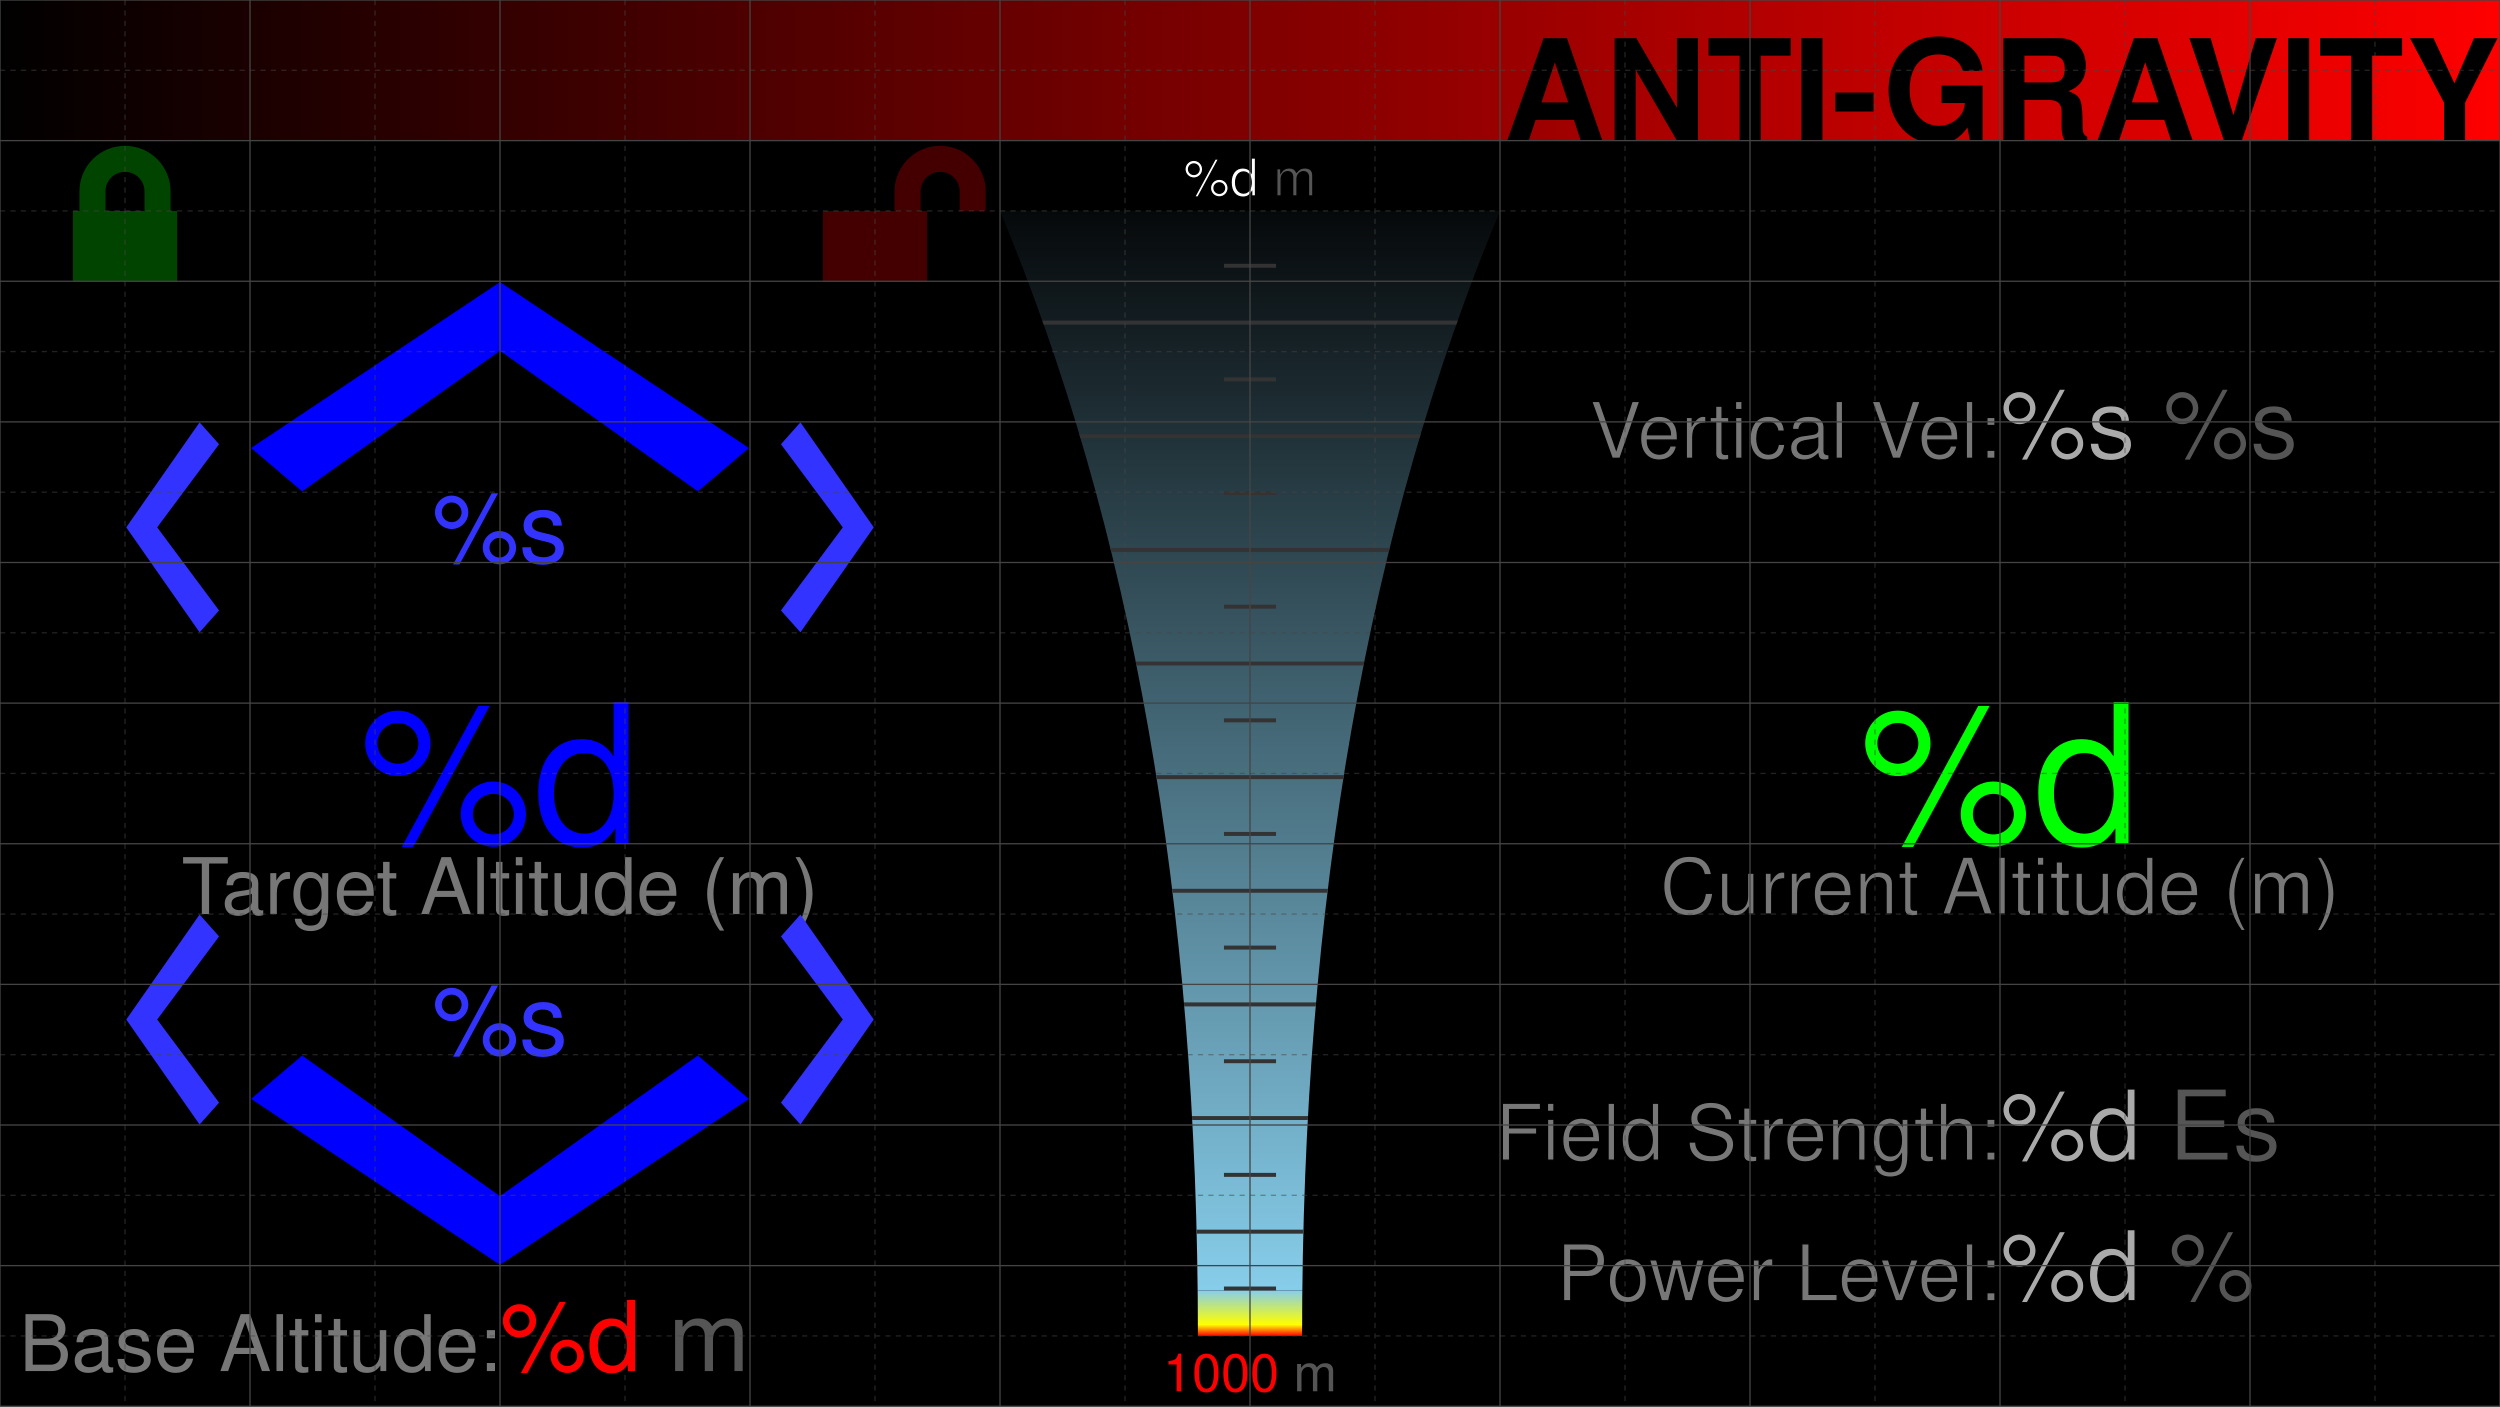
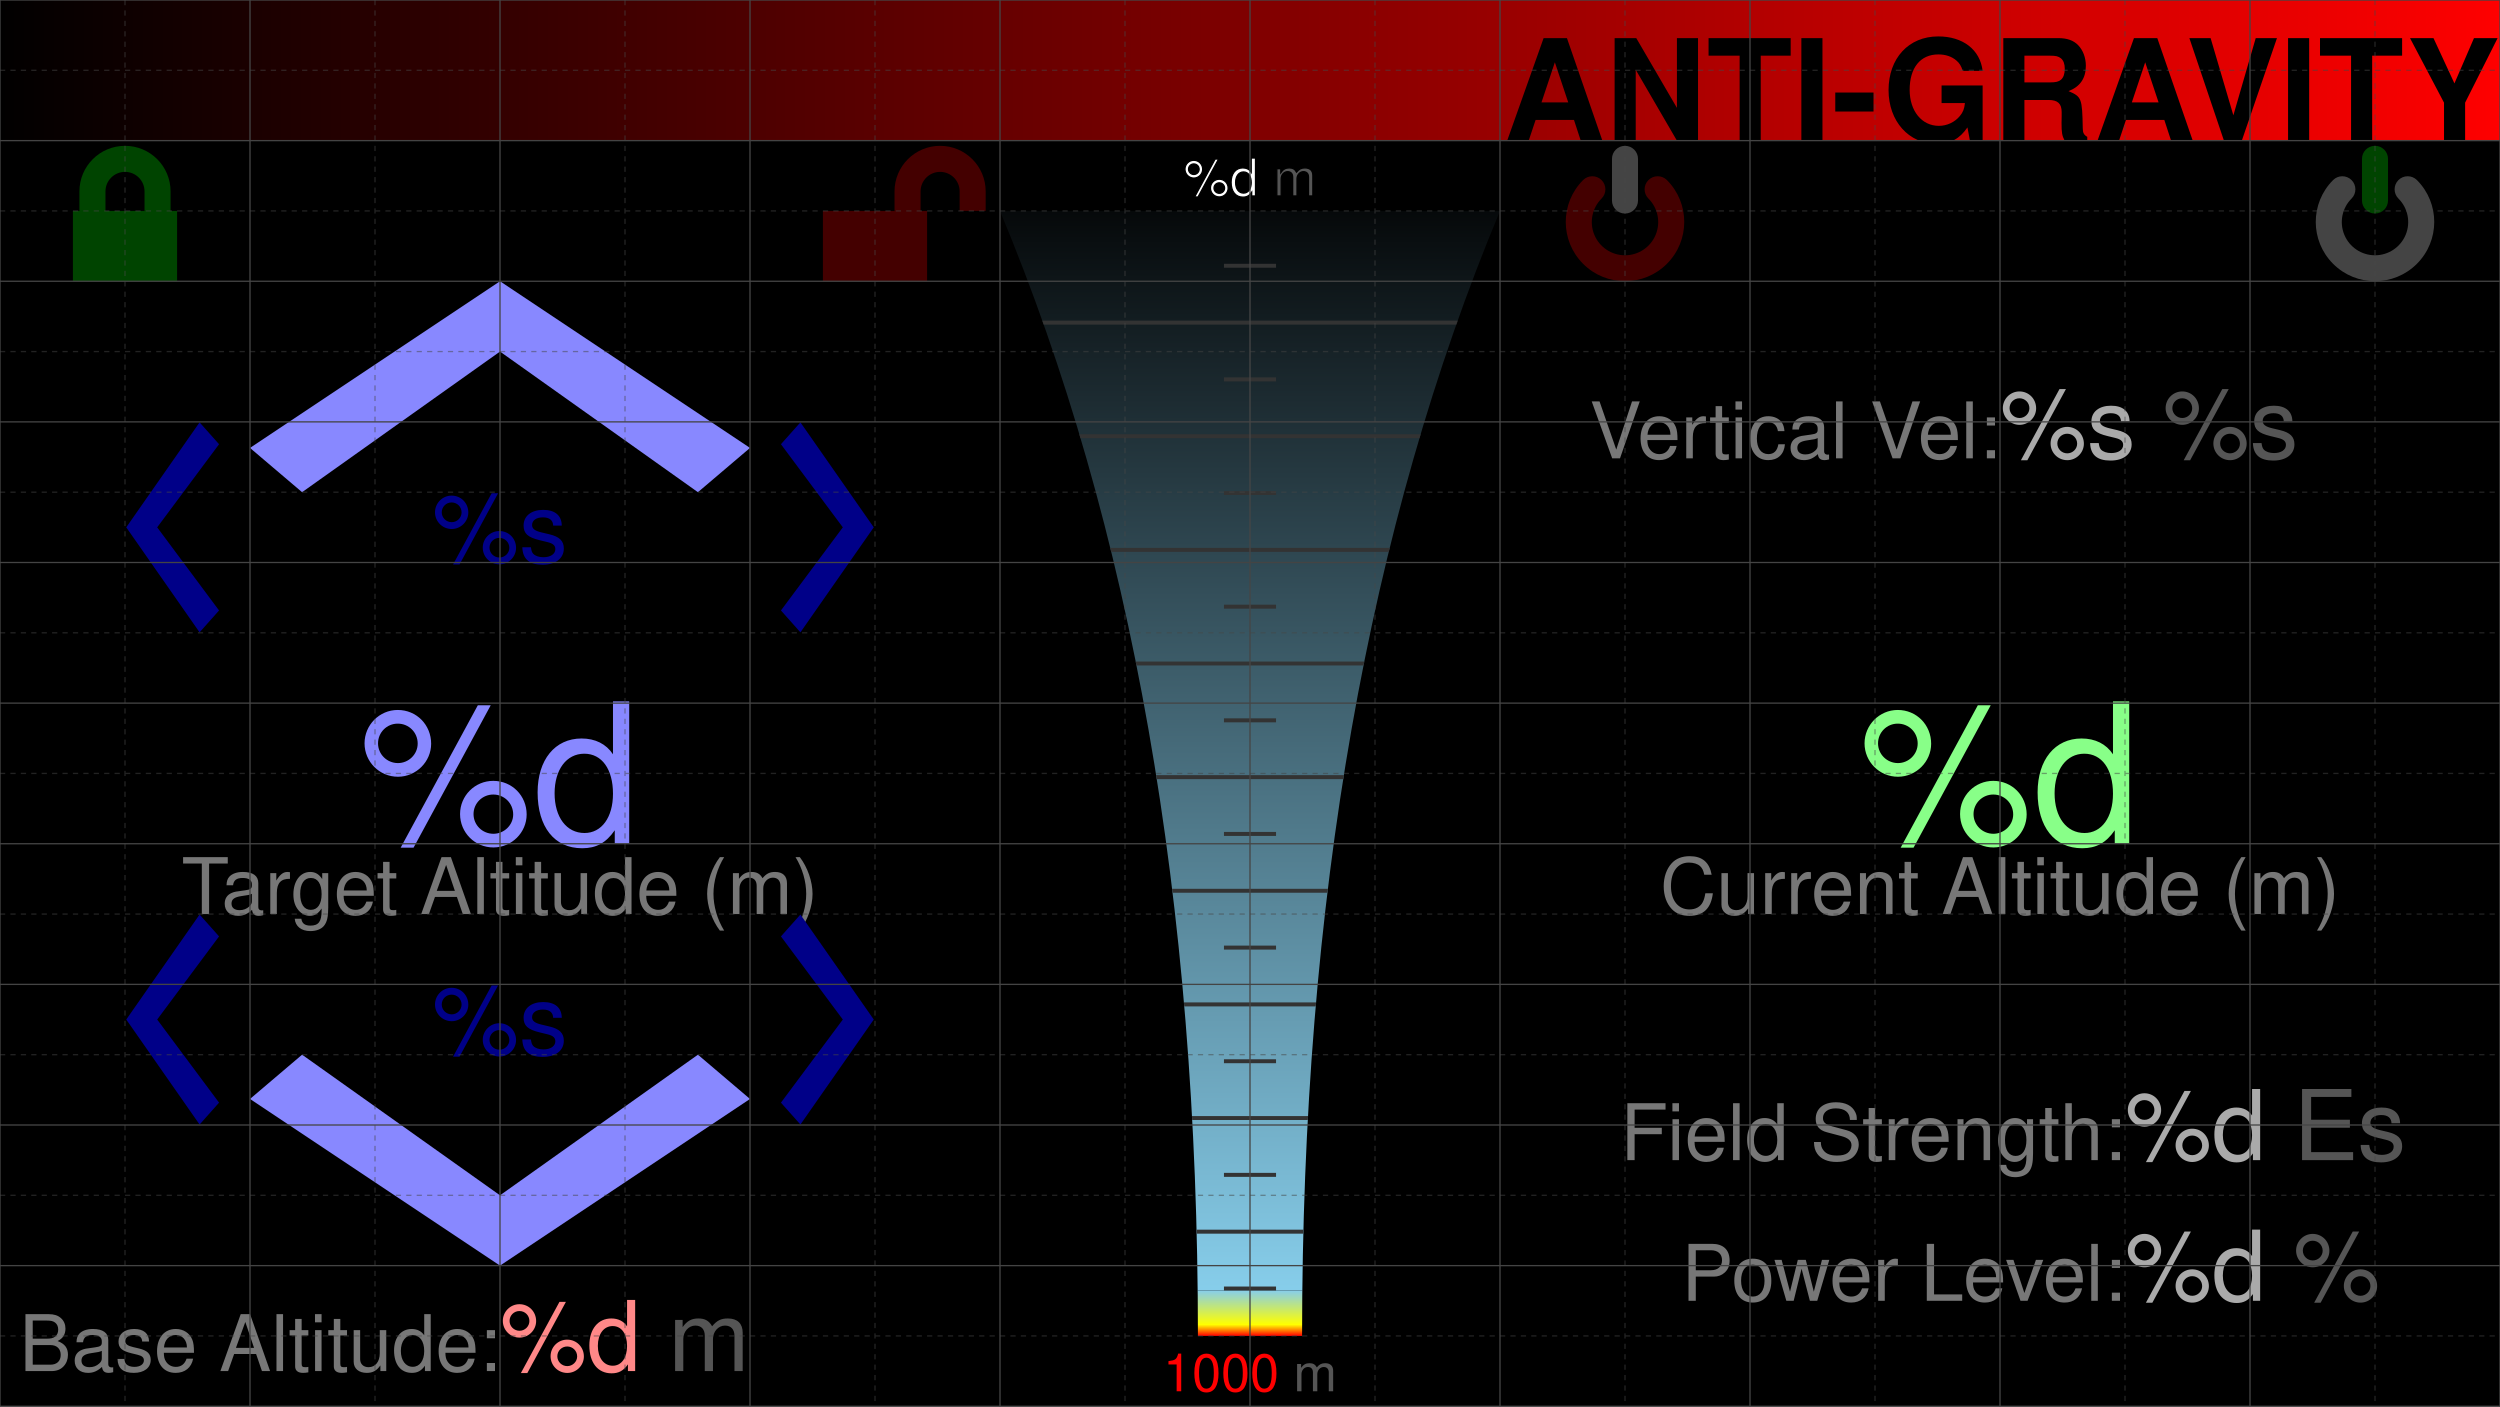
<svg xmlns="http://www.w3.org/2000/svg" xmlns:xlink="http://www.w3.org/1999/xlink" viewBox="0 0 1920 1080" style="width:100%; height:100%" class="bootstrap" preserveAspectRatio="none">
  <style>
-         .hidden, .unlockSlideClass {
+         .hidden, .unlockSlideClass, .disabledText, .powerSlideClass {
            display: none;
        }
        text {
            text-transform: none;
            font-family: helvetica;
            font-weight: normal;
        }
        .widgetAnchor {
            fill: #ffffff;
        }
        .altitude {
-             fill: #0000ff;
-             stroke: #000000;
-         }
-         .baseAltitude {
-             fill: #ff0000 !important;
+             font-size: 150px;
+             fill: #8888ff;
+         }
+         .current {
+             font-size: 150px;
+             fill: #88ff88;
        }
        .adjust {
-             fill: #3333ff;
+             fill: #000088;
            font-size: 75px;
-         }
-         .currentPanel {
-             stroke: #000000;
-             fill: #00ff00;
        }
        .label {
            font-size: 60px;
            fill: #777777;
        }
        .minorValue {
            font-size: 75px;
            fill: #aaaaaa;
        }
+         .baseAltitude {
+             fill: #ff8888 !important;
+         }
        .units {
            fill: #555555;
        }
        .mouseOver {
            stroke: #888888 !important;
            stroke-width: 10px;
        }
    </style>
  <defs>
-     <g id="rightIndicator">
+     <g id="rightIndicator" class="currentPanel">
      <polygon fill="#ffffff" points="96,-50 19.2,0 96,50" />
      <rect x="96" y="-54" width="96" height="108" fill="#ffffff" />
    </g>
    <g id="leftIndicator">
      <polygon fill="#ffffff" points="-96,-50 -19.2,0 -96,50" />
      <rect x="-192" y="-54" width="96" height="108" fill="#ffffff" />
    </g>
    <polygon id="chevronArrow" points="-192,20 0,-108 192,20 152,54 0,-54 -152,54" />
    <g id="altitudeUp">
      <use xlink:href="#chevronArrow" />
    </g>
    <g id="altitudeDown">
      <use transform="scale(1,-1)" xlink:href="#altitudeUp" />
    </g>
    <g id="adjustUp">
      <use transform="rotate(90) scale(0.42,0.44) translate(0,-108)" xlink:href="#chevronArrow" />
    </g>
    <g id="adjustDown">
      <use transform="scale(-1,1)" xlink:href="#adjustUp" />
    </g>
    <svg id="logo" />
    <path id="locked" d="m -35,0 l 0,-15 a 35,35 0 0,1 70,0 l 0,15 5,0 0,54 -80,0 0,-54 z m 50,0 l 0,-15 a 15,15 0 0,0 -30,0 l 0,15 z" fill="#004400" />
    <path id="unlocked" d="m 15,0 l 0,-15 a 35,35 0 0,1 70,0 l 0,15 -20,0 l 0,-15 a 15,15 0 0,0 -30,0 l 0,15 l 5,0 0,54 -80,0 0,-54 5,0 z" fill="#440000" />
+     <g id="powerIsOff">
+       <path d="M -32.2,-23.7 A 10,10 0 0,1 -18,-9.5 A 25.5,25.5 0 1,0 18,-9.5 A 10,10 0 0,1 32.2,-23.7 A 45.5,45.5 0 1,1 -32.2,-23.7 z" fill="#440000" />
+       <path d="M -10,-8 l 0,-32 a 10,10 0 0,1 20,0 l 0,32 a 10,10 0 0,1 -20,0 z" fill="#444444" />
+     </g>
+     <g id="powerIsOn">
+       <path d="M -32.2,-23.7 A 10,10 0 0,1 -18,-9.5 A 25.5,25.5 0 1,0 18,-9.5 A 10,10 0 0,1 32.2,-23.7 A 45.5,45.5 0 1,1 -32.2,-23.7 z" fill="#444444" />
+       <path d="M -10,-8 l 0,-32 a 10,10 0 0,1 20,0 l 0,32 a 10,10 0 0,1 -20,0 z" fill="#004400" />
+     </g>
    <linearGradient id="titleGradient">
      <stop offset="0%" stop-color="#000000" />
      <stop offset="100%" stop-color="#ff0000" />
    </linearGradient>
    <clipPath id="sliderSwoop">
      <path d="M 920,162 Q 920,662 768,1026 L 1152,1026 Q 1000,662 1000,162 Z" />
    </clipPath>
  </defs>
  <rect x="0" y="0" fill="#000000" width="1920" height="1080" />
  <g id="slider">
    <g transform="rotate(180,960,594)" clip-path="url(#sliderSwoop)">
      <svg x="768" y="162" width="384" height="864" viewBox="0 0 384 99000" preserveAspectRatio="none">
        <defs>
          <linearGradient id="lowAlt" gradientTransform="rotate(90)">
            <stop offset="0%" stop-color="#ff0000" />
            <stop offset="25%" stop-color="#ffff00" />
            <stop offset="100%" stop-color="#87ceeb" />
          </linearGradient>
          <linearGradient id="highAlt" gradientTransform="rotate(90)">
            <stop offset="0%" stop-color="#87ceeb" />
            <stop offset="100%" stop-color="#000000" />
          </linearGradient>
        </defs>
        <rect width="384" y="4000" height="99000" fill="url(#highAlt)" />
        <rect width="384" height="4000" fill="url(#lowAlt)" />
        <rect y="4000" x="172" width="40" height="350" fill="#333333" />
        <rect y="9000" width="384" height="350" fill="#333333" />
        <rect y="14000" x="172" width="40" height="350" fill="#333333" />
        <rect y="19000" width="384" height="350" fill="#333333" />
        <rect y="24000" x="172" width="40" height="350" fill="#333333" />
        <rect y="29000" width="384" height="350" fill="#333333" />
        <rect y="34000" x="172" width="40" height="350" fill="#333333" />
        <rect y="39000" width="384" height="350" fill="#333333" />
        <rect y="44000" x="172" width="40" height="350" fill="#333333" />
        <rect y="49000" width="384" height="350" fill="#333333" />
        <rect y="54000" x="172" width="40" height="350" fill="#333333" />
        <rect y="59000" width="384" height="350" fill="#333333" />
        <rect y="64000" x="172" width="40" height="350" fill="#333333" />
        <rect y="69000" width="384" height="350" fill="#333333" />
        <rect y="74000" x="172" width="40" height="350" fill="#333333" />
        <rect y="79000" width="384" height="350" fill="#333333" />
        <rect y="84000" x="172" width="40" height="350" fill="#333333" />
        <rect y="89000" width="384" height="350" fill="#333333" />
        <rect y="94000" x="172" width="40" height="350" fill="#333333" />
        <rect y="99000" width="384" height="350" fill="#333333" />
      </svg>
    </g>
    <text x="960" y="1068.5" text-anchor="middle" style="font-size:40px;fill:#ff0000;">1000 <tspan class="units">m</tspan>
    </text>
    <text x="960" y="150.5" text-anchor="middle" style="font-size:40px;fill:#ffffff;stroke:#000000;">%d <tspan class="units">m</tspan>
    </text>
    <use xlink:href="#rightIndicator" x="960" y="%d" class="rightSliderClass" />
    <use xlink:href="#leftIndicator" x="960" y="%d" class="leftSliderClass" />
  </g>
  <g id="targetPanel">
    <g id="lockBar">
      <use x="672" y="162" xlink:href="#unlocked" class="unlockedClass" />
-       <text x="384" y="189" text-anchor="middle" textLength="384" style="font-size:75px;fill:#aaaaaa;" class="unlockSlideClass">&gt;Slide&gt;</text>
+       <text x="384" y="189" text-anchor="middle" textLength="384" class="label unlockSlideClass">&gt;Slide&gt;</text>
      <use id="locked" x="96" y="162" xlink:href="#locked" class="lockedClass" />
    </g>
-     <text x="384" y="648" text-anchor="middle" textLength="576" style="font-size:150px;" class="altitude">%d</text>
+     <text x="384" y="648" text-anchor="middle" textLength="576" class="altitude">%d</text>
    <text x="384" y="702" text-anchor="middle" class="label">Target Altitude (m)</text>
    <text x="384" y="1053" text-anchor="end" class="label">Base Altitude:</text>
    <text x="384" y="1053" class="minorValue baseAltitude">%d <tspan class="units">m</tspan>
    </text>
    <g class="adjustmentWidgets">
      <g class="altitude">
        <use xlink:href="#altitudeUp" x="384" y="324" class="altitudeUpClass" />
        <use xlink:href="#altitudeDown" x="384" y="864" class="altitudeDownClass" />
      </g>
      <g class="adjust">
        <text x="384" y="432" text-anchor="middle">%s</text>
        <use x="576" y="405" xlink:href="#adjustUp" class="adjustUpClass1" />
        <use x="192" y="405" xlink:href="#adjustDown" class="adjustDownClass1" />
        <text x="384" y="810" text-anchor="middle">%s</text>
        <use x="576" y="783" xlink:href="#adjustUp" class="adjustUpClass2" />
        <use x="192" y="783" xlink:href="#adjustDown" class="adjustDownClass2" />
      </g>
    </g>
  </g>
-   <g class="currentPanel">
+   <g id="currentPanel">
+     <g id="lockBar">
+       <use x="1248" y="162" xlink:href="#powerIsOff" class="powerIsOffClass" />
+       <text x="1536" y="189" text-anchor="middle" textLength="384" class="label powerSlideClass">&lt;Slide&lt;</text>
+       <use id="power" x="1824" y="162" xlink:href="#powerIsOn" class="powerIsOnClass" />
+     </g>
    <text x="1536" y="352" text-anchor="end" class="label">Vertical Vel:</text>
    <text x="1536" y="352" class="minorValue">%s <tspan class="units">%s</tspan>
    </text>
-     <text x="1536" y="648" text-anchor="middle" textLength="576" style="font-size:150px;">%d</text>
+     <text x="1536" y="648" text-anchor="middle" textLength="576" class="current">%d</text>
    <text x="1536" y="702" text-anchor="middle" class="label">Current Altitude (m)</text>
-     <text x="1536" y="891" text-anchor="end" class="label">Field Strength:</text>
-     <text x="1536" y="891" class="minorValue">%d <tspan class="units">Es</tspan>
-     </text>
-     <text x="1536" y="999" text-anchor="end" class="label">Power Level:</text>
-     <text x="1536" y="999" class="minorValue">%d <tspan class="units">%</tspan>
-     </text>
+     <g class="statusWidgets">
+       <text x="1632" y="891" text-anchor="end" class="label">Field Strength:</text>
+       <text x="1632" y="891" class="minorValue">%d <tspan class="units">Es</tspan>
+       </text>
+       <text x="1632" y="999" text-anchor="end" class="label">Power Level:</text>
+       <text x="1632" y="999" class="minorValue">%d <tspan class="units">%</tspan>
+       </text>
+     </g>
+     <g class="disabledText" style="font-size:150px;fill:#880000;">
+       <text x="1536" y="823" text-anchor="middle" textLength="768">Anti-Gravity</text>
+       <text x="1536" y="945" text-anchor="middle">Generator</text>
+       <text x="1536" y="1067" text-anchor="middle">Offline</text>
+     </g>
  </g>
  <g id="header">
    <rect x="0" y="0" fill="url('#titleGradient')" width="1920" height="108" />
    <use xlink:href="#logo" x="4" y="4" width="178" height="100" />
    <text x="1920" y="108" text-anchor="end" style="font-size:108px;font-weight:bold;">ANTI-GRAVITY</text>
  </g>
  <g id="overlay grid" style="opacity=0.5;">
    <g id="10% grid" style="stroke-width:1px;stroke:#444444;">
      <line x1="0" y1="0" x2="1920" y2="0" />
      <line x1="0" y1="108" x2="1920" y2="108" />
      <line x1="0" y1="216" x2="1920" y2="216" />
      <line x1="0" y1="324" x2="1920" y2="324" />
      <line x1="0" y1="432" x2="1920" y2="432" />
      <line x1="0" y1="540" x2="1920" y2="540" />
      <line x1="0" y1="648" x2="1920" y2="648" />
      <line x1="0" y1="756" x2="1920" y2="756" />
      <line x1="0" y1="864" x2="1920" y2="864" />
      <line x1="0" y1="972" x2="1920" y2="972" />
      <line x1="0" y1="1080" x2="1920" y2="1080" />
      <line x1="0" y1="0" x2="0" y2="1080" />
      <line x1="192" y1="0" x2="192" y2="1080" />
      <line x1="384" y1="0" x2="384" y2="1080" />
      <line x1="576" y1="0" x2="576" y2="1080" />
      <line x1="768" y1="0" x2="768" y2="1080" />
      <line x1="960" y1="0" x2="960" y2="1080" />
      <line x1="1152" y1="0" x2="1152" y2="1080" />
      <line x1="1344" y1="0" x2="1344" y2="1080" />
      <line x1="1536" y1="0" x2="1536" y2="1080" />
      <line x1="1728" y1="0" x2="1728" y2="1080" />
      <line x1="1920" y1="0" x2="1920" y2="1080" />
    </g>
    <g id="5% grid" style="stroke-width:1px;stroke:#444444;stroke-dasharray:4;opacity:0.5;">
      <line x1="0" y1="54" x2="1920" y2="54" />
      <line x1="0" y1="162" x2="1920" y2="162" />
      <line x1="0" y1="270" x2="1920" y2="270" />
      <line x1="0" y1="378" x2="1920" y2="378" />
      <line x1="0" y1="486" x2="1920" y2="486" />
      <line x1="0" y1="594" x2="1920" y2="594" />
      <line x1="0" y1="702" x2="1920" y2="702" />
      <line x1="0" y1="810" x2="1920" y2="810" />
      <line x1="0" y1="918" x2="1920" y2="918" />
      <line x1="0" y1="1026" x2="1920" y2="1026" />
      <line x1="96" y1="0" x2="96" y2="1080" />
      <line x1="288" y1="0" x2="288" y2="1080" />
      <line x1="480" y1="0" x2="480" y2="1080" />
      <line x1="672" y1="0" x2="672" y2="1080" />
      <line x1="864" y1="0" x2="864" y2="1080" />
      <line x1="1056" y1="0" x2="1056" y2="1080" />
      <line x1="1248" y1="0" x2="1248" y2="1080" />
      <line x1="1440" y1="0" x2="1440" y2="1080" />
      <line x1="1632" y1="0" x2="1632" y2="1080" />
      <line x1="1824" y1="0" x2="1824" y2="1080" />
    </g>
  </g>
</svg>
